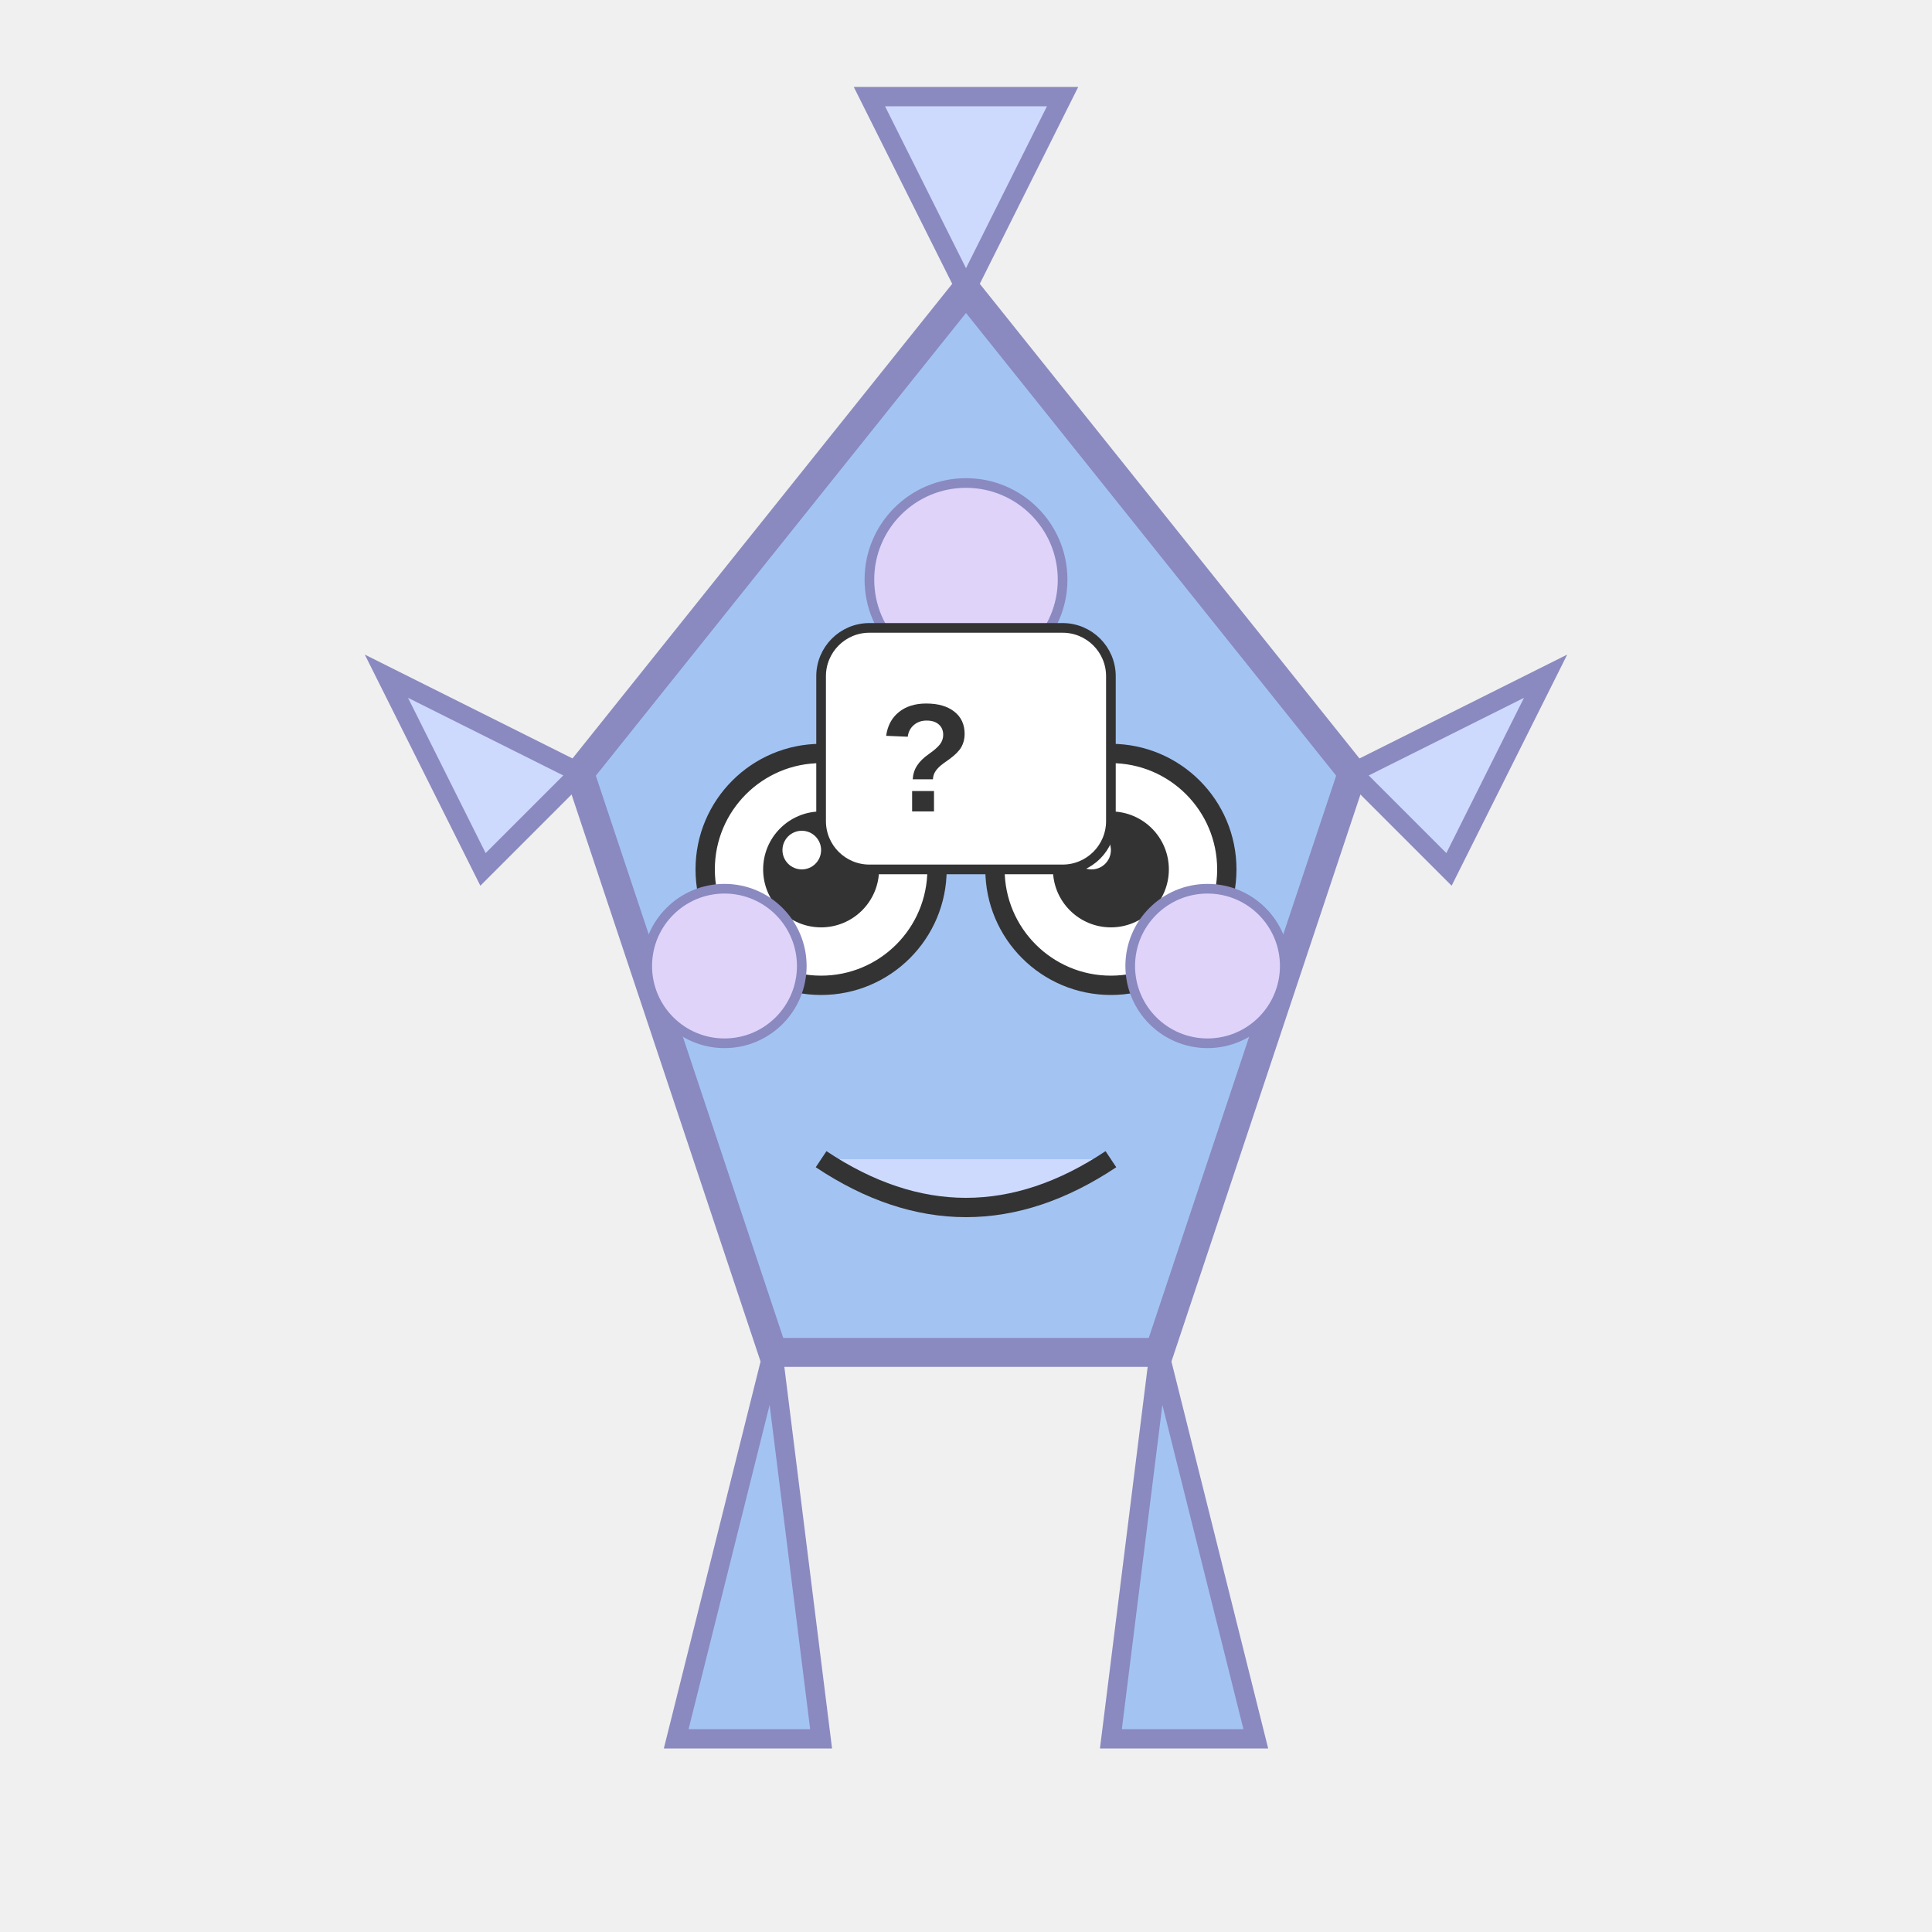
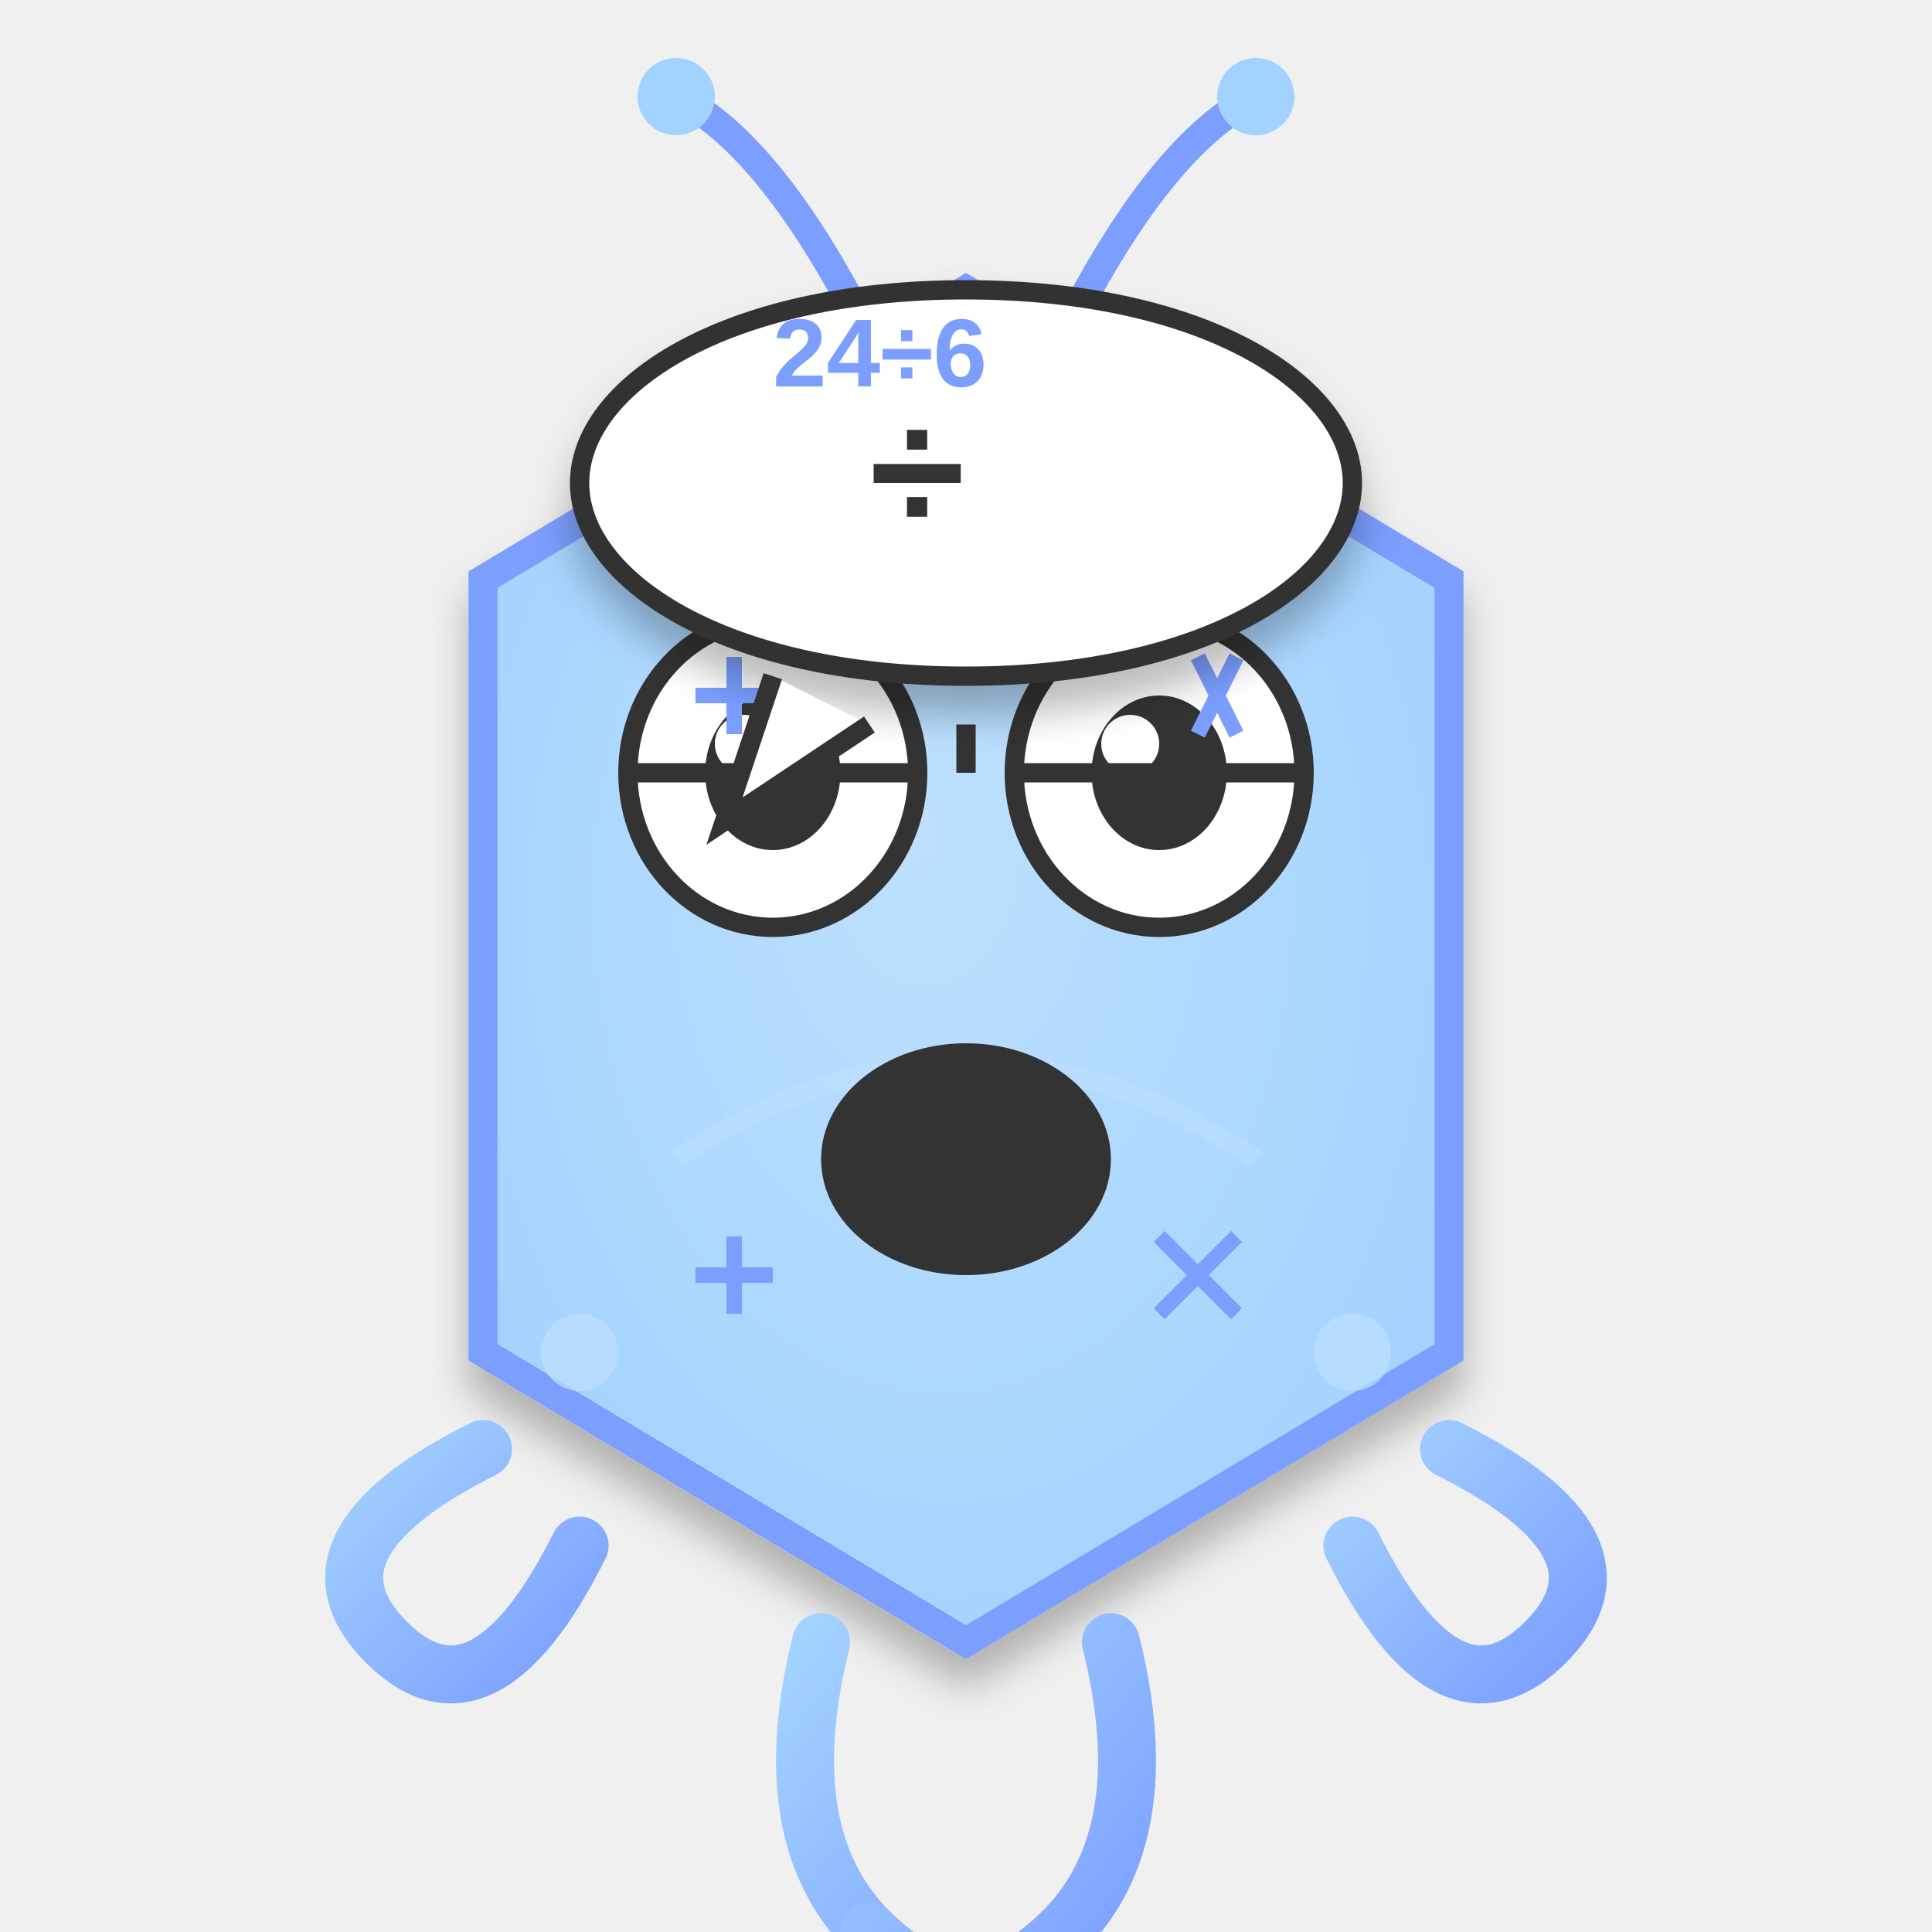
<svg xmlns="http://www.w3.org/2000/svg" viewBox="0 0 200 200" width="200" height="200">
-   <polygon points="100,30 140,80 120,140 80,140 60,80" fill="#A3C4F3" stroke="#8A89C0" stroke-width="3" />
-   <circle cx="85" cy="90" r="12" fill="white" stroke="#333" stroke-width="2" />
-   <circle cx="115" cy="90" r="12" fill="white" stroke="#333" stroke-width="2" />
-   <circle cx="85" cy="90" r="6" fill="#333" />
-   <circle cx="115" cy="90" r="6" fill="#333" />
-   <circle cx="83" cy="88" r="2" fill="white" />
-   <circle cx="113" cy="88" r="2" fill="white" />
-   <path d="M85 120 Q100 130 115 120" stroke="#333" stroke-width="2" fill="#CDDAFD" />
-   <path d="M100 30 L90 10 L110 10 Z" fill="#CDDAFD" stroke="#8A89C0" stroke-width="2" />
-   <path d="M60 80 L40 70 L50 90 Z" fill="#CDDAFD" stroke="#8A89C0" stroke-width="2" />
-   <path d="M140 80 L160 70 L150 90 Z" fill="#CDDAFD" stroke="#8A89C0" stroke-width="2" />
-   <path d="M80 140 L70 180 L85 180 Z" fill="#A3C4F3" stroke="#8A89C0" stroke-width="2" />
-   <path d="M120 140 L130 180 L115 180 Z" fill="#A3C4F3" stroke="#8A89C0" stroke-width="2" />
-   <circle cx="100" cy="60" r="10" fill="#DFD3FA" stroke="#8A89C0" stroke-width="1" />
-   <circle cx="75" cy="100" r="8" fill="#DFD3FA" stroke="#8A89C0" stroke-width="1" />
-   <circle cx="125" cy="100" r="8" fill="#DFD3FA" stroke="#8A89C0" stroke-width="1" />
-   <rect x="85" y="65" width="30" height="25" rx="5" ry="5" fill="white" stroke="#333" stroke-width="1" />
-   <text x="91" y="84" font-family="Arial" font-size="16" font-weight="bold" fill="#333">?</text>
+   <defs>
+     <radialGradient id="monsterBody3" cx="50%" cy="50%" r="70%" fx="45%" fy="40%">
+       <stop offset="0%" stop-color="#BDE0FE" />
+       <stop offset="85%" stop-color="#A2D2FF" />
+       <stop offset="100%" stop-color="#7B9EFF" />
+     </radialGradient>
+     <linearGradient id="tentacleGradient" x1="0%" y1="0%" x2="100%" y2="100%">
+       <stop offset="0%" stop-color="#A2D2FF" />
+       <stop offset="100%" stop-color="#7B9EFF" />
+     </linearGradient>
+     <filter id="glow3" x="-20%" y="-20%" width="140%" height="140%">
+       <feGaussianBlur stdDeviation="3" result="blur" />
+       <feComposite in="SourceGraphic" in2="blur" operator="over" />
+     </filter>
+     <filter id="shadow3" x="-20%" y="-20%" width="140%" height="140%">
+       <feDropShadow dx="0" dy="3" stdDeviation="2" flood-color="#00000044" />
+     </filter>
+   </defs>
+   <g>
+     <path d="M100 30 L150 60 L150 140 L100 170 L50 140 L50 60 Z" fill="url(#monsterBody3)" stroke="#7B9EFF" stroke-width="3" filter="url(#shadow3)" />
+     <path d="M70 80 Q100 70, 130 90" stroke="#BDE0FE" stroke-width="2" fill="none" opacity="0.5" />
+     <path d="M70 120 Q100 100, 130 120" stroke="#BDE0FE" stroke-width="2" fill="none" opacity="0.5" />
+   </g>
+   <g>
+     <ellipse cx="80" cy="80" rx="15" ry="16" fill="white" stroke="#333" stroke-width="2" />
+     <ellipse cx="80" cy="80" rx="7" ry="8" fill="#333">
+       <animate attributeName="cy" from="80" to="82" dur="4s" repeatCount="indefinite" />
+     </ellipse>
+     <circle cx="77" cy="77" r="3" fill="white" />
+     <ellipse cx="120" cy="80" rx="15" ry="16" fill="white" stroke="#333" stroke-width="2" />
+     <ellipse cx="120" cy="80" rx="7" ry="8" fill="#333">
+       <animate attributeName="cy" from="80" to="82" dur="4s" repeatCount="indefinite" />
+     </ellipse>
+     <circle cx="117" cy="77" r="3" fill="white" />
+     <path d="M65 80 H95" stroke="#333" stroke-width="2" fill="none" />
+     <path d="M105 80 H135" stroke="#333" stroke-width="2" fill="none" />
+     <path d="M100 80 L100 75" stroke="#333" stroke-width="2" fill="none" />
+   </g>
+   <ellipse cx="100" cy="120" rx="15" ry="12" fill="#333">
+     <animate attributeName="ry" values="12; 10; 12" dur="5s" repeatCount="indefinite" />
+   </ellipse>
+   <g>
+     <path d="M60 160 Q50 180 40 170 Q30 160 50 150" fill="none" stroke="url(#tentacleGradient)" stroke-width="6" stroke-linecap="round">
+       <animate attributeName="d" values="M60 160 Q50 180 40 170 Q30 160 50 150;                         M60 160 Q55 185 45 175 Q35 165 50 150;                         M60 160 Q50 180 40 170 Q30 160 50 150" dur="7s" repeatCount="indefinite" />
+     </path>
+     <path d="M140 160 Q150 180 160 170 Q170 160 150 150" fill="none" stroke="url(#tentacleGradient)" stroke-width="6" stroke-linecap="round">
+       <animate attributeName="d" values="M140 160 Q150 180 160 170 Q170 160 150 150;                         M140 160 Q145 185 155 175 Q165 165 150 150;                         M140 160 Q150 180 160 170 Q170 160 150 150" dur="7s" repeatCount="indefinite" begin="1s" />
+     </path>
+     <path d="M85 170 Q80 190 90 200 Q100 210 110 200" fill="none" stroke="url(#tentacleGradient)" stroke-width="6" stroke-linecap="round">
+       <animate attributeName="d" values="M85 170 Q80 190 90 200 Q100 210 110 200;                         M85 170 Q85 195 95 205 Q105 215 110 200;                         M85 170 Q80 190 90 200 Q100 210 110 200" dur="7s" repeatCount="indefinite" begin="2s" />
+     </path>
+     <path d="M115 170 Q120 190 110 200 Q100 210 90 200" fill="none" stroke="url(#tentacleGradient)" stroke-width="6" stroke-linecap="round">
+       <animate attributeName="d" values="M115 170 Q120 190 110 200 Q100 210 90 200;                         M115 170 Q115 195 105 205 Q95 215 90 200;                         M115 170 Q120 190 110 200 Q100 210 90 200" dur="7s" repeatCount="indefinite" begin="3s" />
+     </path>
+   </g>
+   <circle cx="75" cy="50" r="5" fill="#BDE0FE" opacity="0.7" />
+   <circle cx="125" cy="50" r="5" fill="#BDE0FE" opacity="0.7" />
+   <circle cx="60" cy="140" r="4" fill="#BDE0FE" opacity="0.7" />
+   <circle cx="140" cy="140" r="4" fill="#BDE0FE" opacity="0.7" />
+   <g>
+     <path d="M90 35 Q80 15 70 10" fill="none" stroke="#7B9EFF" stroke-width="3" stroke-linecap="round">
+       <animate attributeName="d" values="M90 35 Q80 15 70 10; M90 35 Q85 13 75 8; M90 35 Q80 15 70 10" dur="5s" repeatCount="indefinite" />
+     </path>
+     <circle cx="70" cy="10" r="4" fill="#A2D2FF">
+       <animate attributeName="r" values="4; 5; 4" dur="5s" repeatCount="indefinite" />
+     </circle>
+     <path d="M110 35 Q120 15 130 10" fill="none" stroke="#7B9EFF" stroke-width="3" stroke-linecap="round">
+       <animate attributeName="d" values="M110 35 Q120 15 130 10; M110 35 Q115 13 125 8; M110 35 Q120 15 130 10" dur="5s" repeatCount="indefinite" begin="1s" />
+     </path>
+     <circle cx="130" cy="10" r="4" fill="#A2D2FF">
+       <animate attributeName="r" values="4; 5; 4" dur="5s" repeatCount="indefinite" begin="1s" />
+     </circle>
+   </g>
+   <g transform="translate(100, 100) scale(0.8)">
+     <path d="M0 0 L0 10 M-5 5 L5 5" stroke="#7B9EFF" stroke-width="2" fill="none" transform="translate(-30, -40)" />
+     <path d="M0 0 L5 10 M0 10 L5 0" stroke="#7B9EFF" stroke-width="2" fill="none" transform="translate(30, -40)" />
+     <path d="M-5 0 L5 0 M0 -5 L0 5" stroke="#7B9EFF" stroke-width="2" fill="none" transform="translate(-30, 40)" />
+     <path d="M-5 5 L5 -5 M-5 -5 L5 5" stroke="#7B9EFF" stroke-width="2" fill="none" transform="translate(30, 40)" />
+   </g>
+   <g>
+     <path d="M100 30               C125 30, 140 40, 140 50               C140 60, 125 70, 100 70               C75 70, 60 60, 60 50               C60 40, 75 30, 100 30" fill="white" stroke="#333" stroke-width="2" filter="url(#shadow3)" />
+     <path d="M80 70 L75 85 L90 75" fill="white" stroke="#333" stroke-width="2" />
+     <text x="90" y="55" font-family="Arial" font-size="18" font-weight="bold" fill="#333">÷</text>
+     <text x="80" y="40" font-family="Arial" font-size="10" font-weight="bold" fill="#7B9EFF">24÷6</text>
+   </g>
</svg>
